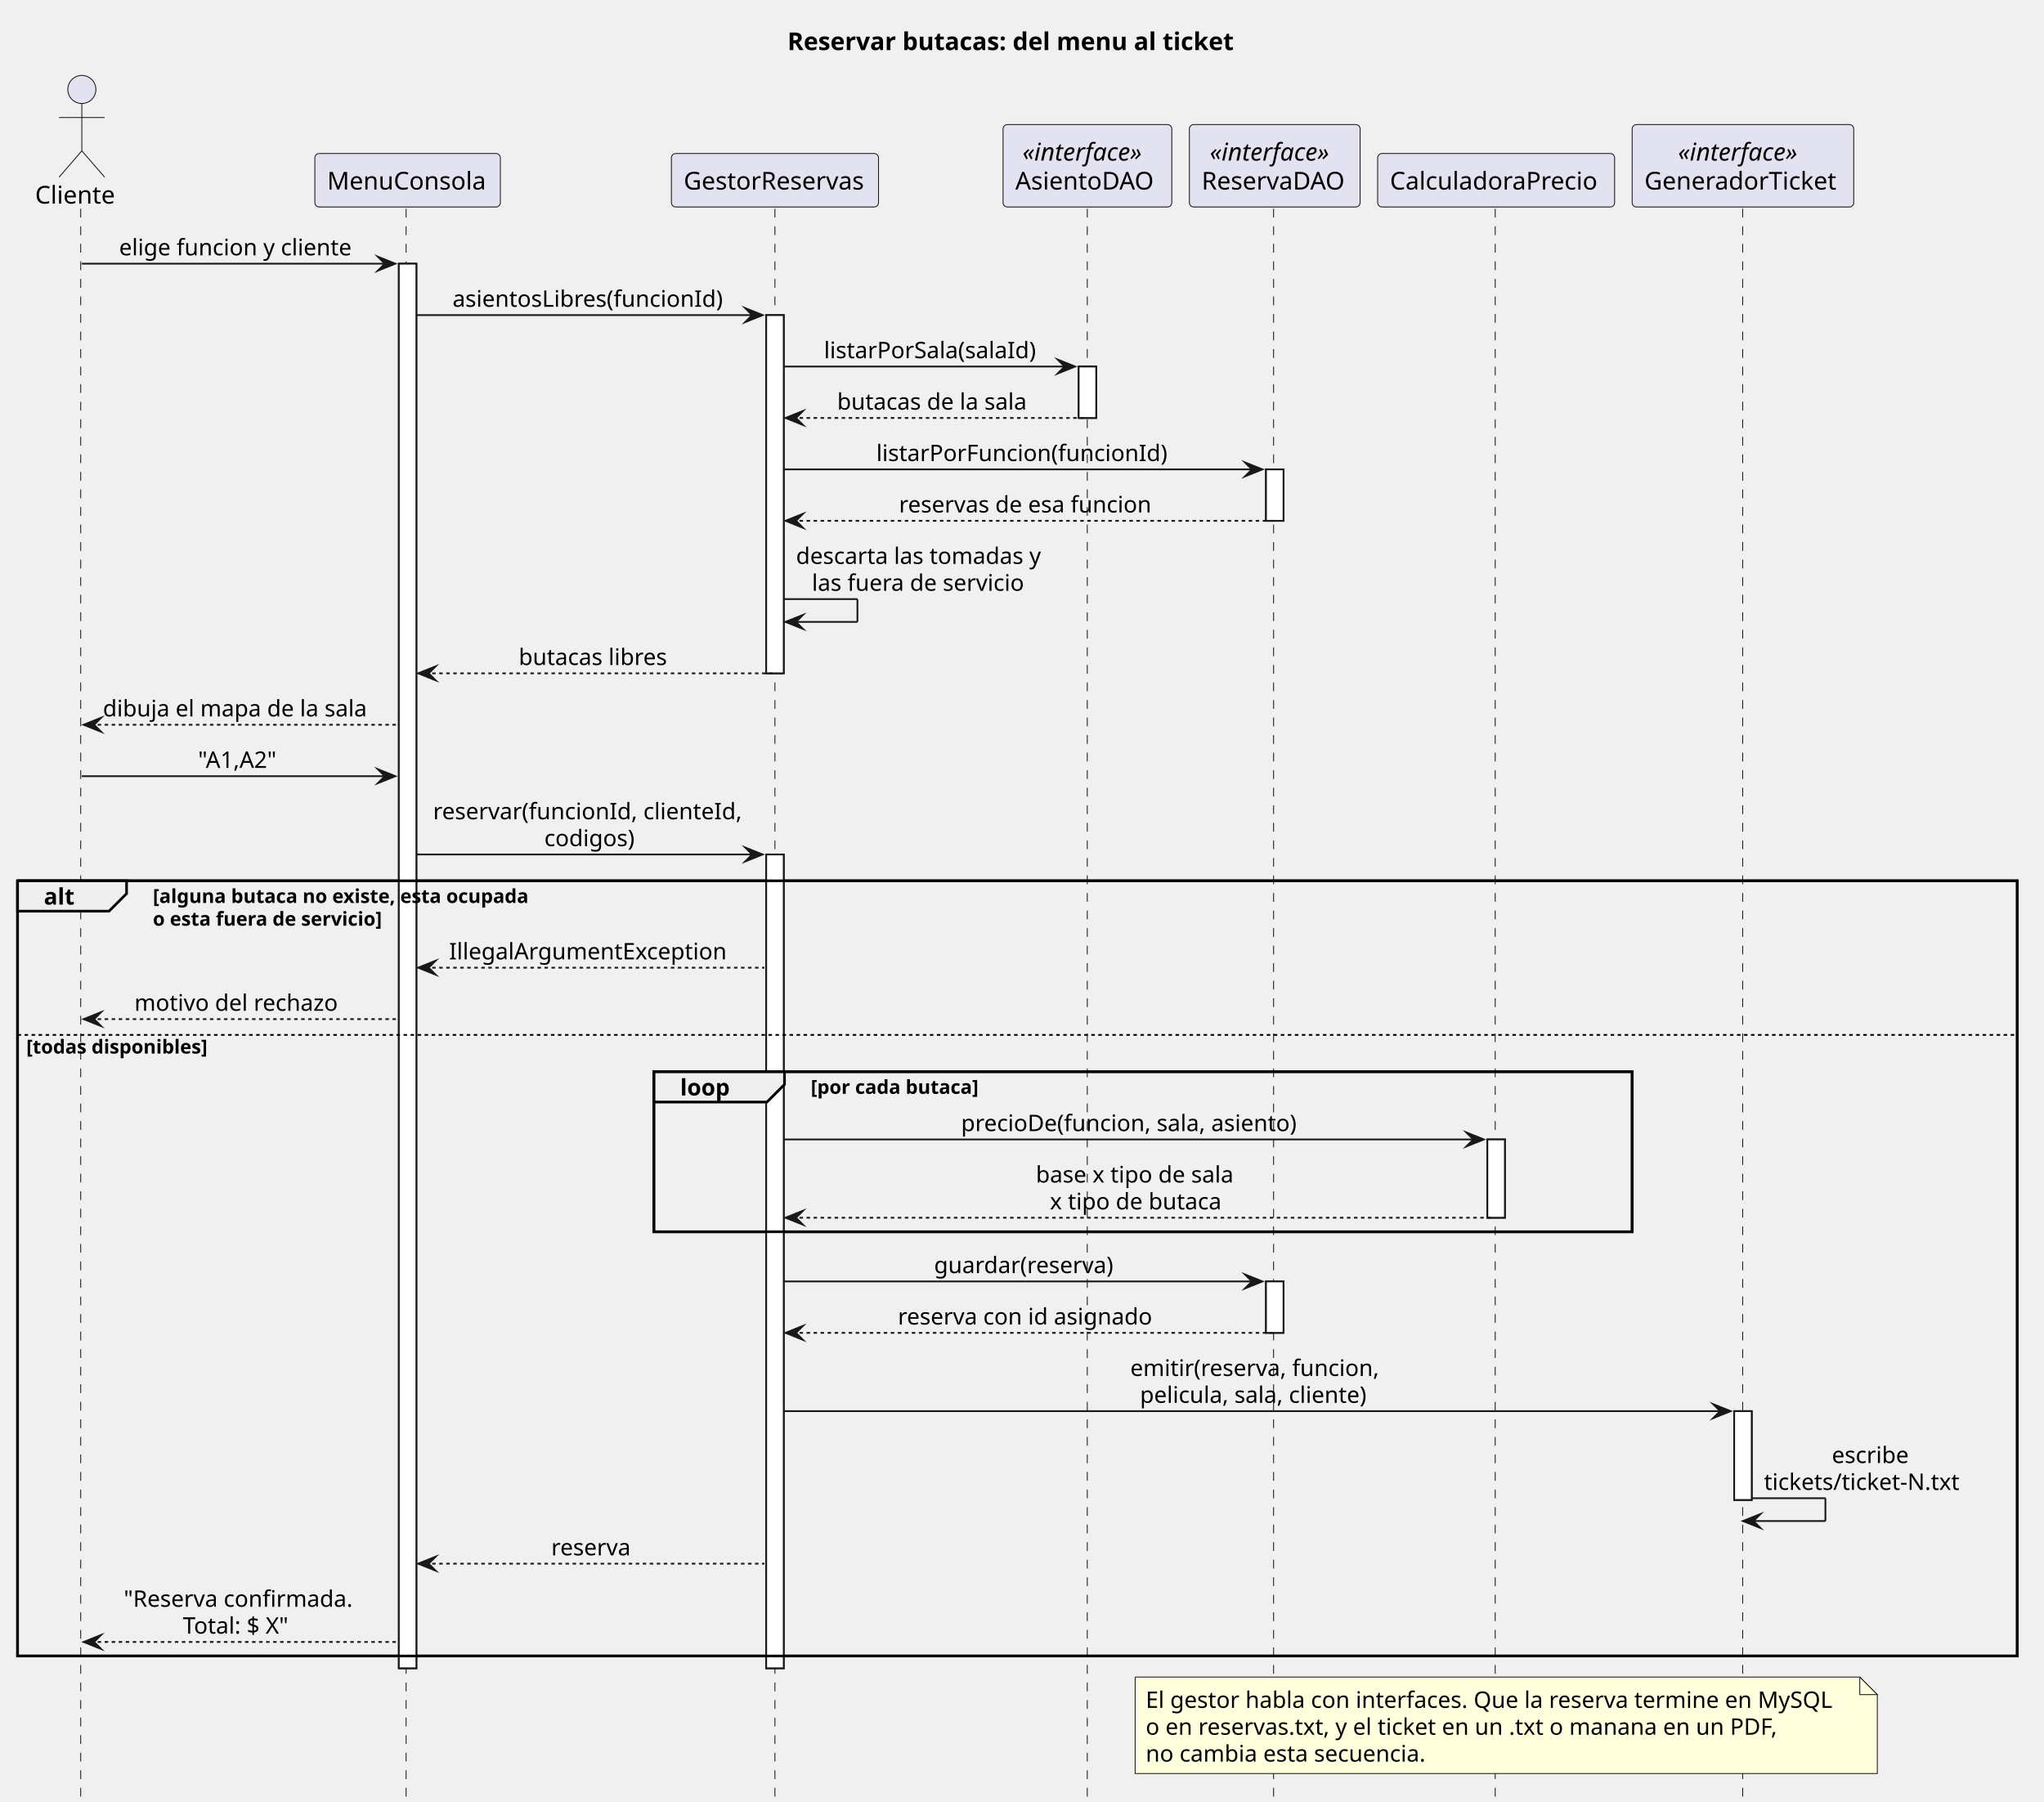
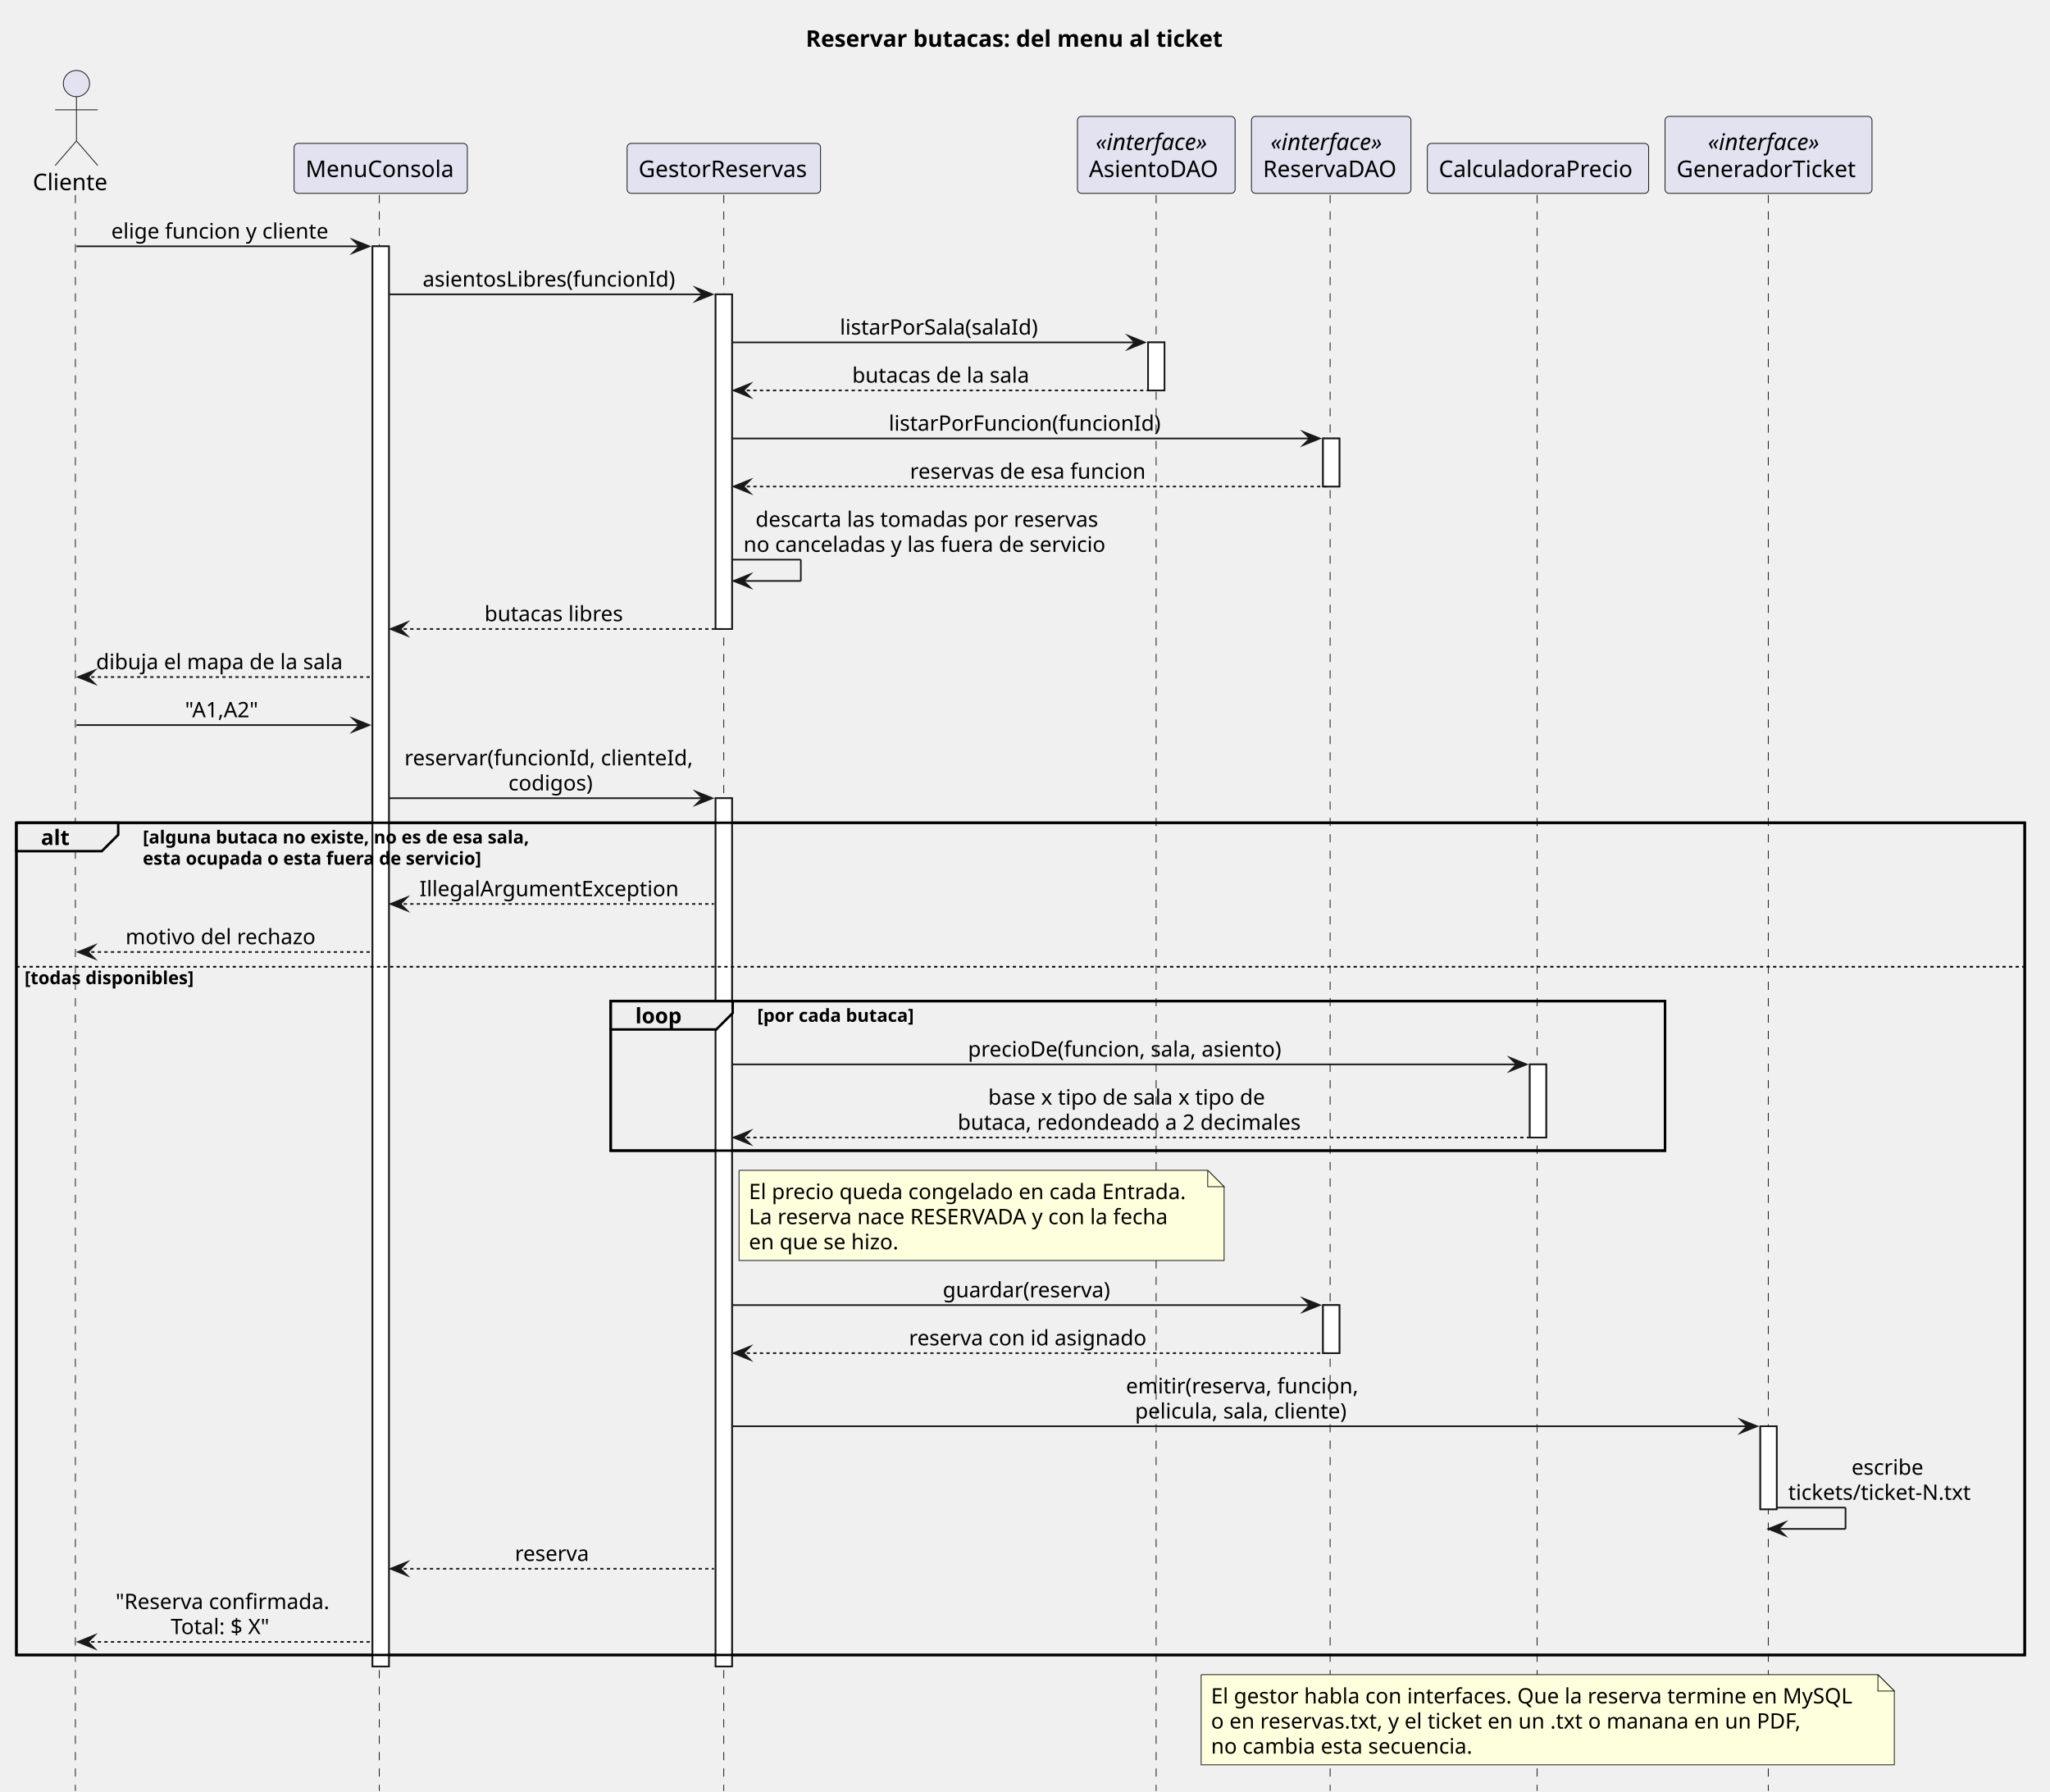
- <svg xmlns="http://www.w3.org/2000/svg" contentStyleType="text/css" data-diagram-type="SEQUENCE" height="1027px" preserveAspectRatio="none" style="width:1165px;height:1027px;background:#FFFFFF;" version="1.1" viewBox="0 0 1165 1027" width="1165px" zoomAndPan="magnify">
+ <svg xmlns="http://www.w3.org/2000/svg" contentStyleType="text/css" data-diagram-type="SEQUENCE" height="1093px" preserveAspectRatio="none" style="width:1251px;height:1093px;background:#FFFFFF;" version="1.1" viewBox="0 0 1251 1093" width="1251px" zoomAndPan="magnify">
  <defs />
  <g>
    <g class="title" data-source-line="1">
-       <text fill="#000000" font-family="sans-serif" font-size="14" font-weight="700" lengthAdjust="spacing" textLength="261.147" x="448.806" y="28.535">Reservar butacas: del menu al ticket</text>
-     </g>
-     <g>
-       <rect fill="#FFFFFF" height="800.561" style="stroke:#181818;stroke-width:1;" width="10" x="227.325" y="150.287" />
+       <text fill="#000000" font-family="sans-serif" font-size="14" font-weight="700" lengthAdjust="spacing" textLength="261.147" x="491.713" y="28.535">Reservar butacas: del menu al ticket</text>
+     </g>
+     <g>
+       <rect fill="#FFFFFF" height="866.492" style="stroke:#181818;stroke-width:1;" width="10" x="227.325" y="150.287" />
    </g>
    <g>
      <rect fill="#FFFFFF" height="204.174" style="stroke:#181818;stroke-width:1;" width="10" x="436.7" y="179.598" />
    </g>
    <g>
-       <rect fill="#FFFFFF" height="463.834" style="stroke:#181818;stroke-width:1;" width="10" x="436.7" y="487.014" />
-     </g>
-     <g>
-       <rect fill="#FFFFFF" height="29.311" style="stroke:#181818;stroke-width:1;" width="10" x="614.798" y="208.908" />
-     </g>
-     <g>
-       <rect fill="#FFFFFF" height="29.311" style="stroke:#181818;stroke-width:1;" width="10" x="721.551" y="267.529" />
-     </g>
-     <g>
-       <rect fill="#FFFFFF" height="29.311" style="stroke:#181818;stroke-width:1;" width="10" x="721.551" y="730.363" />
-     </g>
-     <g>
-       <rect fill="#FFFFFF" height="44.621" style="stroke:#181818;stroke-width:1;" width="10" x="847.738" y="649.432" />
-     </g>
-     <g>
-       <rect fill="#FFFFFF" height="50.621" style="stroke:#181818;stroke-width:1;" width="10" x="988.414" y="804.295" />
-     </g>
-     <rect fill="none" height="441.834" style="stroke:#000000;stroke-width:1.5;" width="1139.758" x="10" y="502.014" />
-     <rect fill="none" height="91.242" style="stroke:#000000;stroke-width:1.5;" width="557.591" x="372.675" y="610.811" />
+       <rect fill="#FFFFFF" height="529.766" style="stroke:#181818;stroke-width:1;" width="10" x="436.7" y="487.014" />
+     </g>
+     <g>
+       <rect fill="#FFFFFF" height="29.311" style="stroke:#181818;stroke-width:1;" width="10" x="700.612" y="208.908" />
+     </g>
+     <g>
+       <rect fill="#FFFFFF" height="29.311" style="stroke:#181818;stroke-width:1;" width="10" x="807.365" y="267.529" />
+     </g>
+     <g>
+       <rect fill="#FFFFFF" height="29.311" style="stroke:#181818;stroke-width:1;" width="10" x="807.365" y="796.295" />
+     </g>
+     <g>
+       <rect fill="#FFFFFF" height="44.621" style="stroke:#181818;stroke-width:1;" width="10" x="933.552" y="649.432" />
+     </g>
+     <g>
+       <rect fill="#FFFFFF" height="50.621" style="stroke:#181818;stroke-width:1;" width="10" x="1074.227" y="870.227" />
+     </g>
+     <rect fill="none" height="507.766" style="stroke:#000000;stroke-width:1.5;" width="1225.572" x="10" y="502.014" />
+     <rect fill="none" height="91.242" style="stroke:#000000;stroke-width:1.5;" width="643.405" x="372.675" y="610.811" />
    <g class="participant-lifeline" data-entity-uid="part1" data-qualified-name="Cliente" data-source-line="6" id="part1-lifeline">
      <g>
-         <rect fill="#000000" fill-opacity="0" height="907.803" width="8" x="42.652" y="118.977" />
-         <line style="stroke:#181818;stroke-width:0.5;stroke-dasharray:5,5;" x1="46" x2="46" y1="118.977" y2="1026.779" />
+         <rect fill="#000000" fill-opacity="0" height="973.734" width="8" x="42.652" y="118.977" />
+         <line style="stroke:#181818;stroke-width:0.5;stroke-dasharray:5,5;" x1="46" x2="46" y1="118.977" y2="1092.711" />
      </g>
    </g>
    <g class="participant-lifeline" data-entity-uid="part2" data-qualified-name="UI" data-source-line="7" id="part2-lifeline">
      <g>
-         <rect fill="#000000" fill-opacity="0" height="907.803" width="8" x="228.325" y="118.977" />
-         <line style="stroke:#181818;stroke-width:0.5;stroke-dasharray:5,5;" x1="231.463" x2="231.463" y1="118.977" y2="1026.779" />
+         <rect fill="#000000" fill-opacity="0" height="973.734" width="8" x="228.325" y="118.977" />
+         <line style="stroke:#181818;stroke-width:0.5;stroke-dasharray:5,5;" x1="231.463" x2="231.463" y1="118.977" y2="1092.711" />
      </g>
    </g>
    <g class="participant-lifeline" data-entity-uid="part3" data-qualified-name="Gestor" data-source-line="8" id="part3-lifeline">
      <g>
-         <rect fill="#000000" fill-opacity="0" height="907.803" width="8" x="437.7" y="118.977" />
-         <line style="stroke:#181818;stroke-width:0.5;stroke-dasharray:5,5;" x1="441.675" x2="441.675" y1="118.977" y2="1026.779" />
+         <rect fill="#000000" fill-opacity="0" height="973.734" width="8" x="437.7" y="118.977" />
+         <line style="stroke:#181818;stroke-width:0.5;stroke-dasharray:5,5;" x1="441.675" x2="441.675" y1="118.977" y2="1092.711" />
      </g>
    </g>
    <g class="participant-lifeline" data-entity-uid="part4" data-qualified-name="Asientos" data-source-line="9" id="part4-lifeline">
      <g>
-         <rect fill="#000000" fill-opacity="0" height="907.803" width="8" x="615.798" y="118.977" />
-         <line style="stroke:#181818;stroke-width:0.5;stroke-dasharray:5,5;" x1="619.704" x2="619.704" y1="118.977" y2="1026.779" />
+         <rect fill="#000000" fill-opacity="0" height="973.734" width="8" x="701.612" y="118.977" />
+         <line style="stroke:#181818;stroke-width:0.5;stroke-dasharray:5,5;" x1="705.518" x2="705.518" y1="118.977" y2="1092.711" />
      </g>
    </g>
    <g class="participant-lifeline" data-entity-uid="part5" data-qualified-name="DAO" data-source-line="10" id="part5-lifeline">
      <g>
-         <rect fill="#000000" fill-opacity="0" height="907.803" width="8" x="722.551" y="118.977" />
-         <line style="stroke:#181818;stroke-width:0.5;stroke-dasharray:5,5;" x1="725.893" x2="725.893" y1="118.977" y2="1026.779" />
+         <rect fill="#000000" fill-opacity="0" height="973.734" width="8" x="808.365" y="118.977" />
+         <line style="stroke:#181818;stroke-width:0.5;stroke-dasharray:5,5;" x1="811.707" x2="811.707" y1="118.977" y2="1092.711" />
      </g>
    </g>
    <g class="participant-lifeline" data-entity-uid="part6" data-qualified-name="Precio" data-source-line="11" id="part6-lifeline">
      <g>
-         <rect fill="#000000" fill-opacity="0" height="907.803" width="8" x="848.738" y="118.977" />
-         <line style="stroke:#181818;stroke-width:0.5;stroke-dasharray:5,5;" x1="852.209" x2="852.209" y1="118.977" y2="1026.779" />
+         <rect fill="#000000" fill-opacity="0" height="973.734" width="8" x="934.552" y="118.977" />
+         <line style="stroke:#181818;stroke-width:0.5;stroke-dasharray:5,5;" x1="938.023" x2="938.023" y1="118.977" y2="1092.711" />
      </g>
    </g>
    <g class="participant-lifeline" data-entity-uid="part7" data-qualified-name="Ticket" data-source-line="12" id="part7-lifeline">
      <g>
-         <rect fill="#000000" fill-opacity="0" height="907.803" width="8" x="989.414" y="118.977" />
-         <line style="stroke:#181818;stroke-width:0.5;stroke-dasharray:5,5;" x1="993.267" x2="993.267" y1="118.977" y2="1026.779" />
+         <rect fill="#000000" fill-opacity="0" height="973.734" width="8" x="1075.227" y="118.977" />
+         <line style="stroke:#181818;stroke-width:0.5;stroke-dasharray:5,5;" x1="1079.081" x2="1079.081" y1="118.977" y2="1092.711" />
      </g>
    </g>
    <g class="participant participant-head" data-entity-uid="part1" data-qualified-name="Cliente" data-source-line="6" id="part1-head">
      <text fill="#000000" font-family="sans-serif" font-size="14" lengthAdjust="spacing" textLength="47.305" x="20" y="116.023">Cliente</text>
      <ellipse cx="46.652" cy="50.988" fill="#E2E2F0" rx="8" ry="8" style="stroke:#181818;stroke-width:0.5;" />
      <path d="M46.652,58.988 L46.652,85.988 M33.652,66.988 L59.652,66.988 M46.652,85.988 L33.652,100.988 M46.652,85.988 L59.652,100.988" fill="none" style="stroke:#181818;stroke-width:0.5;" />
    </g>
    <g class="participant participant-head" data-entity-uid="part2" data-qualified-name="UI" data-source-line="7" id="part2-head">
      <rect fill="#E2E2F0" height="30.488" rx="2.5" ry="2.5" style="stroke:#181818;stroke-width:0.5;" width="105.725" x="179.463" y="87.488" />
      <text fill="#000000" font-family="sans-serif" font-size="14" lengthAdjust="spacing" textLength="91.725" x="186.463" y="108.023">MenuConsola</text>
    </g>
    <g class="participant participant-head" data-entity-uid="part3" data-qualified-name="Gestor" data-source-line="8" id="part3-head">
      <rect fill="#E2E2F0" height="30.488" rx="2.5" ry="2.5" style="stroke:#181818;stroke-width:0.5;" width="118.05" x="382.675" y="87.488" />
      <text fill="#000000" font-family="sans-serif" font-size="14" lengthAdjust="spacing" textLength="104.05" x="389.675" y="108.023">GestorReservas</text>
    </g>
    <g class="participant participant-head" data-entity-uid="part4" data-qualified-name="Asientos" data-source-line="9" id="part4-head">
-       <rect fill="#E2E2F0" height="46.977" rx="2.5" ry="2.5" style="stroke:#181818;stroke-width:0.5;" width="96.189" x="571.704" y="71" />
-       <text fill="#000000" font-family="sans-serif" font-size="14" font-style="italic" lengthAdjust="spacing" textLength="74.019" x="582.789" y="91.535">«interface»</text>
-       <text fill="#000000" font-family="sans-serif" font-size="14" lengthAdjust="spacing" textLength="82.189" x="578.704" y="108.023">AsientoDAO</text>
+       <rect fill="#E2E2F0" height="46.977" rx="2.5" ry="2.5" style="stroke:#181818;stroke-width:0.5;" width="96.189" x="657.518" y="71" />
+       <text fill="#000000" font-family="sans-serif" font-size="14" font-style="italic" lengthAdjust="spacing" textLength="74.019" x="668.602" y="91.535">«interface»</text>
+       <text fill="#000000" font-family="sans-serif" font-size="14" lengthAdjust="spacing" textLength="82.189" x="664.518" y="108.023">AsientoDAO</text>
    </g>
    <g class="participant participant-head" data-entity-uid="part5" data-qualified-name="DAO" data-source-line="10" id="part5-head">
-       <rect fill="#E2E2F0" height="46.977" rx="2.5" ry="2.5" style="stroke:#181818;stroke-width:0.5;" width="97.316" x="677.893" y="71" />
-       <text fill="#000000" font-family="sans-serif" font-size="14" font-style="italic" lengthAdjust="spacing" textLength="74.019" x="689.541" y="91.535">«interface»</text>
-       <text fill="#000000" font-family="sans-serif" font-size="14" lengthAdjust="spacing" textLength="83.316" x="684.893" y="108.023">ReservaDAO</text>
+       <rect fill="#E2E2F0" height="46.977" rx="2.5" ry="2.5" style="stroke:#181818;stroke-width:0.5;" width="97.316" x="763.707" y="71" />
+       <text fill="#000000" font-family="sans-serif" font-size="14" font-style="italic" lengthAdjust="spacing" textLength="74.019" x="775.355" y="91.535">«interface»</text>
+       <text fill="#000000" font-family="sans-serif" font-size="14" lengthAdjust="spacing" textLength="83.316" x="770.707" y="108.023">ReservaDAO</text>
    </g>
    <g class="participant participant-head" data-entity-uid="part6" data-qualified-name="Precio" data-source-line="11" id="part6-head">
-       <rect fill="#E2E2F0" height="30.488" rx="2.5" ry="2.5" style="stroke:#181818;stroke-width:0.5;" width="135.058" x="785.209" y="87.488" />
-       <text fill="#000000" font-family="sans-serif" font-size="14" lengthAdjust="spacing" textLength="121.058" x="792.209" y="108.023">CalculadoraPrecio</text>
+       <rect fill="#E2E2F0" height="30.488" rx="2.5" ry="2.5" style="stroke:#181818;stroke-width:0.5;" width="135.058" x="871.023" y="87.488" />
+       <text fill="#000000" font-family="sans-serif" font-size="14" lengthAdjust="spacing" textLength="121.058" x="878.023" y="108.023">CalculadoraPrecio</text>
    </g>
    <g class="participant participant-head" data-entity-uid="part7" data-qualified-name="Ticket" data-source-line="12" id="part7-head">
-       <rect fill="#E2E2F0" height="46.977" rx="2.5" ry="2.5" style="stroke:#181818;stroke-width:0.5;" width="126.294" x="930.267" y="71" />
-       <text fill="#000000" font-family="sans-serif" font-size="14" font-style="italic" lengthAdjust="spacing" textLength="74.019" x="956.404" y="91.535">«interface»</text>
-       <text fill="#000000" font-family="sans-serif" font-size="14" lengthAdjust="spacing" textLength="112.294" x="937.267" y="108.023">GeneradorTicket</text>
-     </g>
-     <g>
-       <rect fill="#FFFFFF" height="800.561" style="stroke:#181818;stroke-width:1;" width="10" x="227.325" y="150.287" />
+       <rect fill="#E2E2F0" height="46.977" rx="2.5" ry="2.5" style="stroke:#181818;stroke-width:0.5;" width="126.294" x="1016.081" y="71" />
+       <text fill="#000000" font-family="sans-serif" font-size="14" font-style="italic" lengthAdjust="spacing" textLength="74.019" x="1042.218" y="91.535">«interface»</text>
+       <text fill="#000000" font-family="sans-serif" font-size="14" lengthAdjust="spacing" textLength="112.294" x="1023.081" y="108.023">GeneradorTicket</text>
+     </g>
+     <g>
+       <rect fill="#FFFFFF" height="866.492" style="stroke:#181818;stroke-width:1;" width="10" x="227.325" y="150.287" />
    </g>
    <g>
      <rect fill="#FFFFFF" height="204.174" style="stroke:#181818;stroke-width:1;" width="10" x="436.7" y="179.598" />
    </g>
    <g>
-       <rect fill="#FFFFFF" height="463.834" style="stroke:#181818;stroke-width:1;" width="10" x="436.7" y="487.014" />
-     </g>
-     <g>
-       <rect fill="#FFFFFF" height="29.311" style="stroke:#181818;stroke-width:1;" width="10" x="614.798" y="208.908" />
-     </g>
-     <g>
-       <rect fill="#FFFFFF" height="29.311" style="stroke:#181818;stroke-width:1;" width="10" x="721.551" y="267.529" />
-     </g>
-     <g>
-       <rect fill="#FFFFFF" height="29.311" style="stroke:#181818;stroke-width:1;" width="10" x="721.551" y="730.363" />
-     </g>
-     <g>
-       <rect fill="#FFFFFF" height="44.621" style="stroke:#181818;stroke-width:1;" width="10" x="847.738" y="649.432" />
-     </g>
-     <g>
-       <rect fill="#FFFFFF" height="50.621" style="stroke:#181818;stroke-width:1;" width="10" x="988.414" y="804.295" />
+       <rect fill="#FFFFFF" height="529.766" style="stroke:#181818;stroke-width:1;" width="10" x="436.7" y="487.014" />
+     </g>
+     <g>
+       <rect fill="#FFFFFF" height="29.311" style="stroke:#181818;stroke-width:1;" width="10" x="700.612" y="208.908" />
+     </g>
+     <g>
+       <rect fill="#FFFFFF" height="29.311" style="stroke:#181818;stroke-width:1;" width="10" x="807.365" y="267.529" />
+     </g>
+     <g>
+       <rect fill="#FFFFFF" height="29.311" style="stroke:#181818;stroke-width:1;" width="10" x="807.365" y="796.295" />
+     </g>
+     <g>
+       <rect fill="#FFFFFF" height="44.621" style="stroke:#181818;stroke-width:1;" width="10" x="933.552" y="649.432" />
+     </g>
+     <g>
+       <rect fill="#FFFFFF" height="50.621" style="stroke:#181818;stroke-width:1;" width="10" x="1074.227" y="870.227" />
    </g>
    <g class="message" data-entity-1="part1" data-entity-2="part2" data-source-line="14" id="msg1">
      <polygon fill="#181818" points="215.325,146.287,225.325,150.287,215.325,154.287,219.325,150.287" style="stroke:#181818;stroke-width:1;stroke-linejoin:miter;stroke-miterlimit:10;" />
      <line style="stroke:#181818;stroke-width:1;" x1="46.652" x2="221.325" y1="150.287" y2="150.287" />
      <text fill="#000000" font-family="sans-serif" font-size="13" lengthAdjust="spacing" textLength="138.214" x="67.882" y="145.545">elige funcion y cliente</text>
    </g>
    <g class="message" data-entity-1="part2" data-entity-2="part3" data-source-line="17" id="msg2">
      <polygon fill="#181818" points="424.7,175.598,434.7,179.598,424.7,183.598,428.7,179.598" style="stroke:#181818;stroke-width:1;stroke-linejoin:miter;stroke-miterlimit:10;" />
      <line style="stroke:#181818;stroke-width:1;" x1="237.325" x2="430.7" y1="179.598" y2="179.598" />
      <text fill="#000000" font-family="sans-serif" font-size="13" lengthAdjust="spacing" textLength="158.177" x="257.924" y="174.856">asientosLibres(funcionId)</text>
    </g>
    <g class="message" data-entity-1="part3" data-entity-2="part4" data-source-line="19" id="msg3">
-       <polygon fill="#181818" points="602.798,204.908,612.798,208.908,602.798,212.908,606.798,208.908" style="stroke:#181818;stroke-width:1;stroke-linejoin:miter;stroke-miterlimit:10;" />
-       <line style="stroke:#181818;stroke-width:1;" x1="446.7" x2="608.798" y1="208.908" y2="208.908" />
-       <text fill="#000000" font-family="sans-serif" font-size="13" lengthAdjust="spacing" textLength="122.237" x="469.631" y="204.166">listarPorSala(salaId)</text>
+       <polygon fill="#181818" points="688.612,204.908,698.612,208.908,688.612,212.908,692.612,208.908" style="stroke:#181818;stroke-width:1;stroke-linejoin:miter;stroke-miterlimit:10;" />
+       <line style="stroke:#181818;stroke-width:1;" x1="446.7" x2="694.612" y1="208.908" y2="208.908" />
+       <text fill="#000000" font-family="sans-serif" font-size="13" lengthAdjust="spacing" textLength="122.237" x="512.538" y="204.166">listarPorSala(salaId)</text>
    </g>
    <g class="message" data-entity-1="part4" data-entity-2="part3" data-source-line="21" id="msg4">
      <polygon fill="#181818" points="457.7,234.219,447.7,238.219,457.7,242.219,453.7,238.219" style="stroke:#181818;stroke-width:1;stroke-linejoin:miter;stroke-miterlimit:10;" />
-       <line style="stroke:#181818;stroke-width:1;stroke-dasharray:2,2;" x1="451.7" x2="618.798" y1="238.219" y2="238.219" />
-       <text fill="#000000" font-family="sans-serif" font-size="13" lengthAdjust="spacing" textLength="112.201" x="477.149" y="233.477">butacas de la sala</text>
+       <line style="stroke:#181818;stroke-width:1;stroke-dasharray:2,2;" x1="451.7" x2="704.612" y1="238.219" y2="238.219" />
+       <text fill="#000000" font-family="sans-serif" font-size="13" lengthAdjust="spacing" textLength="112.201" x="520.056" y="233.477">butacas de la sala</text>
    </g>
    <g class="message" data-entity-1="part3" data-entity-2="part5" data-source-line="23" id="msg5">
-       <polygon fill="#181818" points="709.551,263.529,719.551,267.529,709.551,271.529,713.551,267.529" style="stroke:#181818;stroke-width:1;stroke-linejoin:miter;stroke-miterlimit:10;" />
-       <line style="stroke:#181818;stroke-width:1;" x1="446.7" x2="715.551" y1="267.529" y2="267.529" />
-       <text fill="#000000" font-family="sans-serif" font-size="13" lengthAdjust="spacing" textLength="169.336" x="499.457" y="262.787">listarPorFuncion(funcionId)</text>
+       <polygon fill="#181818" points="795.365,263.529,805.365,267.529,795.365,271.529,799.365,267.529" style="stroke:#181818;stroke-width:1;stroke-linejoin:miter;stroke-miterlimit:10;" />
+       <line style="stroke:#181818;stroke-width:1;" x1="446.7" x2="801.365" y1="267.529" y2="267.529" />
+       <text fill="#000000" font-family="sans-serif" font-size="13" lengthAdjust="spacing" textLength="169.336" x="542.364" y="262.787">listarPorFuncion(funcionId)</text>
    </g>
    <g class="message" data-entity-1="part5" data-entity-2="part3" data-source-line="25" id="msg6">
      <polygon fill="#181818" points="457.7,292.84,447.7,296.84,457.7,300.84,453.7,296.84" style="stroke:#181818;stroke-width:1;stroke-linejoin:miter;stroke-miterlimit:10;" />
-       <line style="stroke:#181818;stroke-width:1;stroke-dasharray:2,2;" x1="451.7" x2="725.551" y1="296.84" y2="296.84" />
-       <text fill="#000000" font-family="sans-serif" font-size="13" lengthAdjust="spacing" textLength="148.484" x="512.383" y="292.098">reservas de esa funcion</text>
+       <line style="stroke:#181818;stroke-width:1;stroke-dasharray:2,2;" x1="451.7" x2="811.365" y1="296.84" y2="296.84" />
+       <text fill="#000000" font-family="sans-serif" font-size="13" lengthAdjust="spacing" textLength="148.484" x="555.29" y="292.098">reservas de esa funcion</text>
    </g>
    <g class="message" data-entity-1="part3" data-entity-2="part3" data-source-line="27" id="msg7">
      <line style="stroke:#181818;stroke-width:1;" x1="446.7" x2="488.7" y1="341.461" y2="341.461" />
      <line style="stroke:#181818;stroke-width:1;" x1="488.7" x2="488.7" y1="341.461" y2="354.461" />
      <line style="stroke:#181818;stroke-width:1;" x1="447.7" x2="488.7" y1="354.461" y2="354.461" />
      <polygon fill="#181818" points="457.7,350.461,447.7,354.461,457.7,358.461,453.7,354.461" style="stroke:#181818;stroke-width:1;stroke-linejoin:miter;stroke-miterlimit:10;" />
-       <text fill="#000000" font-family="sans-serif" font-size="13" lengthAdjust="spacing" textLength="144.098" x="453.7" y="321.408">descarta las tomadas y</text>
-       <text fill="#000000" font-family="sans-serif" font-size="13" lengthAdjust="spacing" textLength="125.995" x="462.752" y="336.719">las fuera de servicio</text>
+       <text fill="#000000" font-family="sans-serif" font-size="13" lengthAdjust="spacing" textLength="215.192" x="461.06" y="321.408">descarta las tomadas por reservas</text>
+       <text fill="#000000" font-family="sans-serif" font-size="13" lengthAdjust="spacing" textLength="229.912" x="453.7" y="336.719">no canceladas y las fuera de servicio</text>
    </g>
    <g class="message" data-entity-1="part3" data-entity-2="part2" data-source-line="28" id="msg8">
      <polygon fill="#181818" points="248.325,379.772,238.325,383.772,248.325,387.772,244.325,383.772" style="stroke:#181818;stroke-width:1;stroke-linejoin:miter;stroke-miterlimit:10;" />
      <line style="stroke:#181818;stroke-width:1;stroke-dasharray:2,2;" x1="242.325" x2="440.7" y1="383.772" y2="383.772" />
      <text fill="#000000" font-family="sans-serif" font-size="13" lengthAdjust="spacing" textLength="87.756" x="295.635" y="379.029">butacas libres</text>
    </g>
    <g class="message" data-entity-1="part2" data-entity-2="part1" data-source-line="31" id="msg9">
      <polygon fill="#181818" points="57.652,409.082,47.652,413.082,57.652,417.082,53.652,413.082" style="stroke:#181818;stroke-width:1;stroke-linejoin:miter;stroke-miterlimit:10;" />
      <line style="stroke:#181818;stroke-width:1;stroke-dasharray:2,2;" x1="51.652" x2="226.325" y1="413.082" y2="413.082" />
      <text fill="#000000" font-family="sans-serif" font-size="13" lengthAdjust="spacing" textLength="156.673" x="58.652" y="408.34">dibuja el mapa de la sala</text>
    </g>
    <g class="message" data-entity-1="part1" data-entity-2="part2" data-source-line="32" id="msg10">
      <polygon fill="#181818" points="215.325,438.393,225.325,442.393,215.325,446.393,219.325,442.393" style="stroke:#181818;stroke-width:1;stroke-linejoin:miter;stroke-miterlimit:10;" />
      <line style="stroke:#181818;stroke-width:1;" x1="46.652" x2="221.325" y1="442.393" y2="442.393" />
      <text fill="#000000" font-family="sans-serif" font-size="13" lengthAdjust="spacing" textLength="48.204" x="112.887" y="437.65">"A1,A2"</text>
    </g>
    <g class="message" data-entity-1="part2" data-entity-2="part3" data-source-line="34" id="msg11">
      <polygon fill="#181818" points="424.7,483.014,434.7,487.014,424.7,491.014,428.7,487.014" style="stroke:#181818;stroke-width:1;stroke-linejoin:miter;stroke-miterlimit:10;" />
      <line style="stroke:#181818;stroke-width:1;" x1="237.325" x2="430.7" y1="487.014" y2="487.014" />
      <text fill="#000000" font-family="sans-serif" font-size="13" lengthAdjust="spacing" textLength="180.375" x="246.825" y="466.961">reservar(funcionId, clienteId,</text>
      <text fill="#000000" font-family="sans-serif" font-size="13" lengthAdjust="spacing" textLength="53.53" x="310.248" y="482.272">codigos)</text>
    </g>
    <path d="M10,502.014 L72.139,502.014 L72.139,509.324 L62.139,519.324 L10,519.324 L10,502.014" fill="#EEEEEE" style="stroke:#000000;stroke-width:1.5;" />
-     <rect fill="none" height="441.834" style="stroke:#000000;stroke-width:1.5;" width="1139.758" x="10" y="502.014" />
+     <rect fill="none" height="507.766" style="stroke:#000000;stroke-width:1.5;" width="1225.572" x="10" y="502.014" />
    <text fill="#000000" font-family="sans-serif" font-size="13" font-weight="700" lengthAdjust="spacing" textLength="17.139" x="25" y="515.582">alt</text>
-     <text fill="#000000" font-family="sans-serif" font-size="11" font-weight="700" lengthAdjust="spacing" textLength="219.995" x="87.139" y="514.648">[alguna butaca no existe, esta ocupada</text>
-     <text fill="#000000" font-family="sans-serif" font-size="11" font-weight="700" lengthAdjust="spacing" textLength="136.85" x="87.139" y="527.604">o esta fuera de servicio]</text>
+     <text fill="#000000" font-family="sans-serif" font-size="11" font-weight="700" lengthAdjust="spacing" textLength="244.895" x="87.139" y="514.648">[alguna butaca no existe, no es de esa sala,</text>
+     <text fill="#000000" font-family="sans-serif" font-size="11" font-weight="700" lengthAdjust="spacing" textLength="215.306" x="87.139" y="527.604">esta ocupada o esta fuera de servicio]</text>
    <g class="message" data-entity-1="part3" data-entity-2="part2" data-source-line="38" id="msg12">
      <polygon fill="#181818" points="248.325,547.545,238.325,551.545,248.325,555.545,244.325,551.545" style="stroke:#181818;stroke-width:1;stroke-linejoin:miter;stroke-miterlimit:10;" />
      <line style="stroke:#181818;stroke-width:1;stroke-dasharray:2,2;" x1="242.325" x2="435.7" y1="551.545" y2="551.545" />
      <text fill="#000000" font-family="sans-serif" font-size="13" lengthAdjust="spacing" textLength="162.094" x="255.966" y="546.803">IllegalArgumentException</text>
    </g>
    <g class="message" data-entity-1="part2" data-entity-2="part1" data-source-line="39" id="msg13">
      <polygon fill="#181818" points="57.652,576.856,47.652,580.856,57.652,584.856,53.652,580.856" style="stroke:#181818;stroke-width:1;stroke-linejoin:miter;stroke-miterlimit:10;" />
      <line style="stroke:#181818;stroke-width:1;stroke-dasharray:2,2;" x1="51.652" x2="226.325" y1="580.856" y2="580.856" />
      <text fill="#000000" font-family="sans-serif" font-size="13" lengthAdjust="spacing" textLength="120.77" x="76.603" y="576.113">motivo del rechazo</text>
    </g>
-     <line style="stroke:#000000;stroke-width:1;stroke-dasharray:2,2;" x1="10" x2="1149.758" y1="589.856" y2="589.856" />
+     <line style="stroke:#000000;stroke-width:1;stroke-dasharray:2,2;" x1="10" x2="1235.572" y1="589.856" y2="589.856" />
    <text fill="#000000" font-family="sans-serif" font-size="11" font-weight="700" lengthAdjust="spacing" textLength="108.969" x="15" y="600.49">[todas disponibles]</text>
    <path d="M372.675,610.811 L447.122,610.811 L447.122,618.121 L437.122,628.121 L372.675,628.121 L372.675,610.811" fill="#EEEEEE" style="stroke:#000000;stroke-width:1.5;" />
-     <rect fill="none" height="91.242" style="stroke:#000000;stroke-width:1.5;" width="557.591" x="372.675" y="610.811" />
+     <rect fill="none" height="91.242" style="stroke:#000000;stroke-width:1.5;" width="643.405" x="372.675" y="610.811" />
    <text fill="#000000" font-family="sans-serif" font-size="13" font-weight="700" lengthAdjust="spacing" textLength="29.447" x="387.675" y="624.379">loop</text>
    <text fill="#000000" font-family="sans-serif" font-size="11" font-weight="700" lengthAdjust="spacing" textLength="98.554" x="462.122" y="623.445">[por cada butaca]</text>
    <g class="message" data-entity-1="part3" data-entity-2="part6" data-source-line="42" id="msg14">
-       <polygon fill="#181818" points="835.738,645.432,845.738,649.432,835.738,653.432,839.738,649.432" style="stroke:#181818;stroke-width:1;stroke-linejoin:miter;stroke-miterlimit:10;" />
-       <line style="stroke:#181818;stroke-width:1;" x1="446.7" x2="841.738" y1="649.432" y2="649.432" />
-       <text fill="#000000" font-family="sans-serif" font-size="13" lengthAdjust="spacing" textLength="198.885" x="547.777" y="644.689">precioDe(funcion, sala, asiento)</text>
+       <polygon fill="#181818" points="921.552,645.432,931.552,649.432,921.552,653.432,925.552,649.432" style="stroke:#181818;stroke-width:1;stroke-linejoin:miter;stroke-miterlimit:10;" />
+       <line style="stroke:#181818;stroke-width:1;" x1="446.7" x2="927.552" y1="649.432" y2="649.432" />
+       <text fill="#000000" font-family="sans-serif" font-size="13" lengthAdjust="spacing" textLength="198.885" x="590.684" y="644.689">precioDe(funcion, sala, asiento)</text>
    </g>
    <g class="message" data-entity-1="part6" data-entity-2="part3" data-source-line="44" id="msg15">
      <polygon fill="#181818" points="457.7,690.053,447.7,694.053,457.7,698.053,453.7,694.053" style="stroke:#181818;stroke-width:1;stroke-linejoin:miter;stroke-miterlimit:10;" />
-       <line style="stroke:#181818;stroke-width:1;stroke-dasharray:2,2;" x1="451.7" x2="851.738" y1="694.053" y2="694.053" />
-       <text fill="#000000" font-family="sans-serif" font-size="13" lengthAdjust="spacing" textLength="118.612" x="590.413" y="674">base x tipo de sala</text>
-       <text fill="#000000" font-family="sans-serif" font-size="13" lengthAdjust="spacing" textLength="102.654" x="598.392" y="689.311">x tipo de butaca</text>
-     </g>
-     <g class="message" data-entity-1="part3" data-entity-2="part5" data-source-line="48" id="msg16">
-       <polygon fill="#181818" points="709.551,726.363,719.551,730.363,709.551,734.363,713.551,730.363" style="stroke:#181818;stroke-width:1;stroke-linejoin:miter;stroke-miterlimit:10;" />
-       <line style="stroke:#181818;stroke-width:1;" x1="446.7" x2="715.551" y1="730.363" y2="730.363" />
-       <text fill="#000000" font-family="sans-serif" font-size="13" lengthAdjust="spacing" textLength="103.467" x="532.392" y="725.621">guardar(reserva)</text>
-     </g>
-     <g class="message" data-entity-1="part5" data-entity-2="part3" data-source-line="50" id="msg17">
-       <polygon fill="#181818" points="457.7,755.674,447.7,759.674,457.7,763.674,453.7,759.674" style="stroke:#181818;stroke-width:1;stroke-linejoin:miter;stroke-miterlimit:10;" />
-       <line style="stroke:#181818;stroke-width:1;stroke-dasharray:2,2;" x1="451.7" x2="725.551" y1="759.674" y2="759.674" />
-       <text fill="#000000" font-family="sans-serif" font-size="13" lengthAdjust="spacing" textLength="149.735" x="511.758" y="754.932">reserva con id asignado</text>
-     </g>
-     <g class="message" data-entity-1="part3" data-entity-2="part7" data-source-line="53" id="msg18">
-       <polygon fill="#181818" points="976.414,800.295,986.414,804.295,976.414,808.295,980.414,804.295" style="stroke:#181818;stroke-width:1;stroke-linejoin:miter;stroke-miterlimit:10;" />
-       <line style="stroke:#181818;stroke-width:1;" x1="446.7" x2="982.414" y1="804.295" y2="804.295" />
-       <text fill="#000000" font-family="sans-serif" font-size="13" lengthAdjust="spacing" textLength="146.688" x="644.213" y="784.242">emitir(reserva, funcion,</text>
-       <text fill="#000000" font-family="sans-serif" font-size="13" lengthAdjust="spacing" textLength="135.618" x="649.748" y="799.553">pelicula, sala, cliente)</text>
-     </g>
-     <g class="message" data-entity-1="part7" data-entity-2="part7" data-source-line="55" id="msg19">
-       <line style="stroke:#181818;stroke-width:1;" x1="998.414" x2="1040.414" y1="853.916" y2="853.916" />
-       <line style="stroke:#181818;stroke-width:1;" x1="1040.414" x2="1040.414" y1="853.916" y2="866.916" />
-       <line style="stroke:#181818;stroke-width:1;" x1="993.414" x2="1040.414" y1="866.916" y2="866.916" />
-       <polygon fill="#181818" points="1003.414,862.916,993.414,866.916,1003.414,870.916,999.414,866.916" style="stroke:#181818;stroke-width:1;stroke-linejoin:miter;stroke-miterlimit:10;" />
-       <text fill="#000000" font-family="sans-serif" font-size="13" lengthAdjust="spacing" textLength="45.03" x="1044.071" y="833.863">escribe</text>
-       <text fill="#000000" font-family="sans-serif" font-size="13" lengthAdjust="spacing" textLength="122.345" x="1005.414" y="849.174">tickets/ticket-N.txt</text>
-     </g>
-     <g class="message" data-entity-1="part3" data-entity-2="part2" data-source-line="58" id="msg20">
-       <polygon fill="#181818" points="248.325,887.227,238.325,891.227,248.325,895.227,244.325,891.227" style="stroke:#181818;stroke-width:1;stroke-linejoin:miter;stroke-miterlimit:10;" />
-       <line style="stroke:#181818;stroke-width:1;stroke-dasharray:2,2;" x1="242.325" x2="435.7" y1="891.227" y2="891.227" />
-       <text fill="#000000" font-family="sans-serif" font-size="13" lengthAdjust="spacing" textLength="45.659" x="314.183" y="886.484">reserva</text>
-     </g>
-     <g class="message" data-entity-1="part2" data-entity-2="part1" data-source-line="59" id="msg21">
-       <polygon fill="#181818" points="57.652,931.848,47.652,935.848,57.652,939.848,53.652,935.848" style="stroke:#181818;stroke-width:1;stroke-linejoin:miter;stroke-miterlimit:10;" />
-       <line style="stroke:#181818;stroke-width:1;stroke-dasharray:2,2;" x1="51.652" x2="226.325" y1="935.848" y2="935.848" />
-       <text fill="#000000" font-family="sans-serif" font-size="13" lengthAdjust="spacing" textLength="132.888" x="70.545" y="915.795">"Reserva confirmada.</text>
-       <text fill="#000000" font-family="sans-serif" font-size="13" lengthAdjust="spacing" textLength="65.559" x="104.21" y="931.106">Total: $ X"</text>
-     </g>
-     <path d="M647,955.848 L647,1010.848 L1070,1010.848 L1070,965.848 L1060,955.848 L647,955.848" fill="#FEFFDD" style="stroke:#181818;stroke-width:0.5;" />
-     <path d="M1060,955.848 L1060,965.848 L1070,965.848 L1060,955.848" fill="#FEFFDD" style="stroke:#181818;stroke-width:0.5;" />
-     <text fill="#000000" font-family="sans-serif" font-size="13" lengthAdjust="spacing" textLength="402.975" x="653" y="973.416">El gestor habla con interfaces. Que la reserva termine en MySQL</text>
-     <text fill="#000000" font-family="sans-serif" font-size="13" lengthAdjust="spacing" textLength="378.257" x="653" y="988.727">o en reservas.txt, y el ticket en un .txt o manana en un PDF,</text>
-     <text fill="#000000" font-family="sans-serif" font-size="13" lengthAdjust="spacing" textLength="165.014" x="653" y="1004.037">no cambia esta secuencia.</text>
+       <line style="stroke:#181818;stroke-width:1;stroke-dasharray:2,2;" x1="451.7" x2="937.552" y1="694.053" y2="694.053" />
+       <text fill="#000000" font-family="sans-serif" font-size="13" lengthAdjust="spacing" textLength="179.137" x="603.057" y="674">base x tipo de sala x tipo de</text>
+       <text fill="#000000" font-family="sans-serif" font-size="13" lengthAdjust="spacing" textLength="216.449" x="584.402" y="689.311">butaca, redondeado a 2 decimales</text>
+     </g>
+     <path d="M451,714.053 L451,769.053 L747,769.053 L747,724.053 L737,714.053 L451,714.053" fill="#FEFFDD" style="stroke:#181818;stroke-width:0.5;" />
+     <path d="M737,714.053 L737,724.053 L747,724.053 L737,714.053" fill="#FEFFDD" style="stroke:#181818;stroke-width:0.5;" />
+     <text fill="#000000" font-family="sans-serif" font-size="13" lengthAdjust="spacing" textLength="275.107" x="457" y="731.621">El precio queda congelado en cada Entrada.</text>
+     <text fill="#000000" font-family="sans-serif" font-size="13" lengthAdjust="spacing" textLength="265.789" x="457" y="746.932">La reserva nace RESERVADA y con la fecha</text>
+     <text fill="#000000" font-family="sans-serif" font-size="13" lengthAdjust="spacing" textLength="96.389" x="457" y="762.242">en que se hizo.</text>
+     <g class="message" data-entity-1="part3" data-entity-2="part5" data-source-line="54" id="msg16">
+       <polygon fill="#181818" points="795.365,792.295,805.365,796.295,795.365,800.295,799.365,796.295" style="stroke:#181818;stroke-width:1;stroke-linejoin:miter;stroke-miterlimit:10;" />
+       <line style="stroke:#181818;stroke-width:1;" x1="446.7" x2="801.365" y1="796.295" y2="796.295" />
+       <text fill="#000000" font-family="sans-serif" font-size="13" lengthAdjust="spacing" textLength="103.467" x="575.299" y="791.553">guardar(reserva)</text>
+     </g>
+     <g class="message" data-entity-1="part5" data-entity-2="part3" data-source-line="56" id="msg17">
+       <polygon fill="#181818" points="457.7,821.606,447.7,825.606,457.7,829.606,453.7,825.606" style="stroke:#181818;stroke-width:1;stroke-linejoin:miter;stroke-miterlimit:10;" />
+       <line style="stroke:#181818;stroke-width:1;stroke-dasharray:2,2;" x1="451.7" x2="811.365" y1="825.606" y2="825.606" />
+       <text fill="#000000" font-family="sans-serif" font-size="13" lengthAdjust="spacing" textLength="149.735" x="554.665" y="820.863">reserva con id asignado</text>
+     </g>
+     <g class="message" data-entity-1="part3" data-entity-2="part7" data-source-line="59" id="msg18">
+       <polygon fill="#181818" points="1062.227,866.227,1072.227,870.227,1062.227,874.227,1066.227,870.227" style="stroke:#181818;stroke-width:1;stroke-linejoin:miter;stroke-miterlimit:10;" />
+       <line style="stroke:#181818;stroke-width:1;" x1="446.7" x2="1068.227" y1="870.227" y2="870.227" />
+       <text fill="#000000" font-family="sans-serif" font-size="13" lengthAdjust="spacing" textLength="146.688" x="687.12" y="850.174">emitir(reserva, funcion,</text>
+       <text fill="#000000" font-family="sans-serif" font-size="13" lengthAdjust="spacing" textLength="135.618" x="692.655" y="865.484">pelicula, sala, cliente)</text>
+     </g>
+     <g class="message" data-entity-1="part7" data-entity-2="part7" data-source-line="61" id="msg19">
+       <line style="stroke:#181818;stroke-width:1;" x1="1084.227" x2="1126.227" y1="919.848" y2="919.848" />
+       <line style="stroke:#181818;stroke-width:1;" x1="1126.227" x2="1126.227" y1="919.848" y2="932.848" />
+       <line style="stroke:#181818;stroke-width:1;" x1="1079.227" x2="1126.227" y1="932.848" y2="932.848" />
+       <polygon fill="#181818" points="1089.227,928.848,1079.227,932.848,1089.227,936.848,1085.227,932.848" style="stroke:#181818;stroke-width:1;stroke-linejoin:miter;stroke-miterlimit:10;" />
+       <text fill="#000000" font-family="sans-serif" font-size="13" lengthAdjust="spacing" textLength="45.03" x="1129.885" y="899.795">escribe</text>
+       <text fill="#000000" font-family="sans-serif" font-size="13" lengthAdjust="spacing" textLength="122.345" x="1091.227" y="915.106">tickets/ticket-N.txt</text>
+     </g>
+     <g class="message" data-entity-1="part3" data-entity-2="part2" data-source-line="64" id="msg20">
+       <polygon fill="#181818" points="248.325,953.158,238.325,957.158,248.325,961.158,244.325,957.158" style="stroke:#181818;stroke-width:1;stroke-linejoin:miter;stroke-miterlimit:10;" />
+       <line style="stroke:#181818;stroke-width:1;stroke-dasharray:2,2;" x1="242.325" x2="435.7" y1="957.158" y2="957.158" />
+       <text fill="#000000" font-family="sans-serif" font-size="13" lengthAdjust="spacing" textLength="45.659" x="314.183" y="952.416">reserva</text>
+     </g>
+     <g class="message" data-entity-1="part2" data-entity-2="part1" data-source-line="65" id="msg21">
+       <polygon fill="#181818" points="57.652,997.779,47.652,1001.779,57.652,1005.779,53.652,1001.779" style="stroke:#181818;stroke-width:1;stroke-linejoin:miter;stroke-miterlimit:10;" />
+       <line style="stroke:#181818;stroke-width:1;stroke-dasharray:2,2;" x1="51.652" x2="226.325" y1="1001.779" y2="1001.779" />
+       <text fill="#000000" font-family="sans-serif" font-size="13" lengthAdjust="spacing" textLength="132.888" x="70.545" y="981.727">"Reserva confirmada.</text>
+       <text fill="#000000" font-family="sans-serif" font-size="13" lengthAdjust="spacing" textLength="65.559" x="104.21" y="997.037">Total: $ X"</text>
+     </g>
+     <path d="M733,1021.779 L733,1076.779 L1156,1076.779 L1156,1031.779 L1146,1021.779 L733,1021.779" fill="#FEFFDD" style="stroke:#181818;stroke-width:0.5;" />
+     <path d="M1146,1021.779 L1146,1031.779 L1156,1031.779 L1146,1021.779" fill="#FEFFDD" style="stroke:#181818;stroke-width:0.5;" />
+     <text fill="#000000" font-family="sans-serif" font-size="13" lengthAdjust="spacing" textLength="402.975" x="739" y="1039.348">El gestor habla con interfaces. Que la reserva termine en MySQL</text>
+     <text fill="#000000" font-family="sans-serif" font-size="13" lengthAdjust="spacing" textLength="378.257" x="739" y="1054.658">o en reservas.txt, y el ticket en un .txt o manana en un PDF,</text>
+     <text fill="#000000" font-family="sans-serif" font-size="13" lengthAdjust="spacing" textLength="165.014" x="739" y="1069.969">no cambia esta secuencia.</text>
  </g>
</svg>
